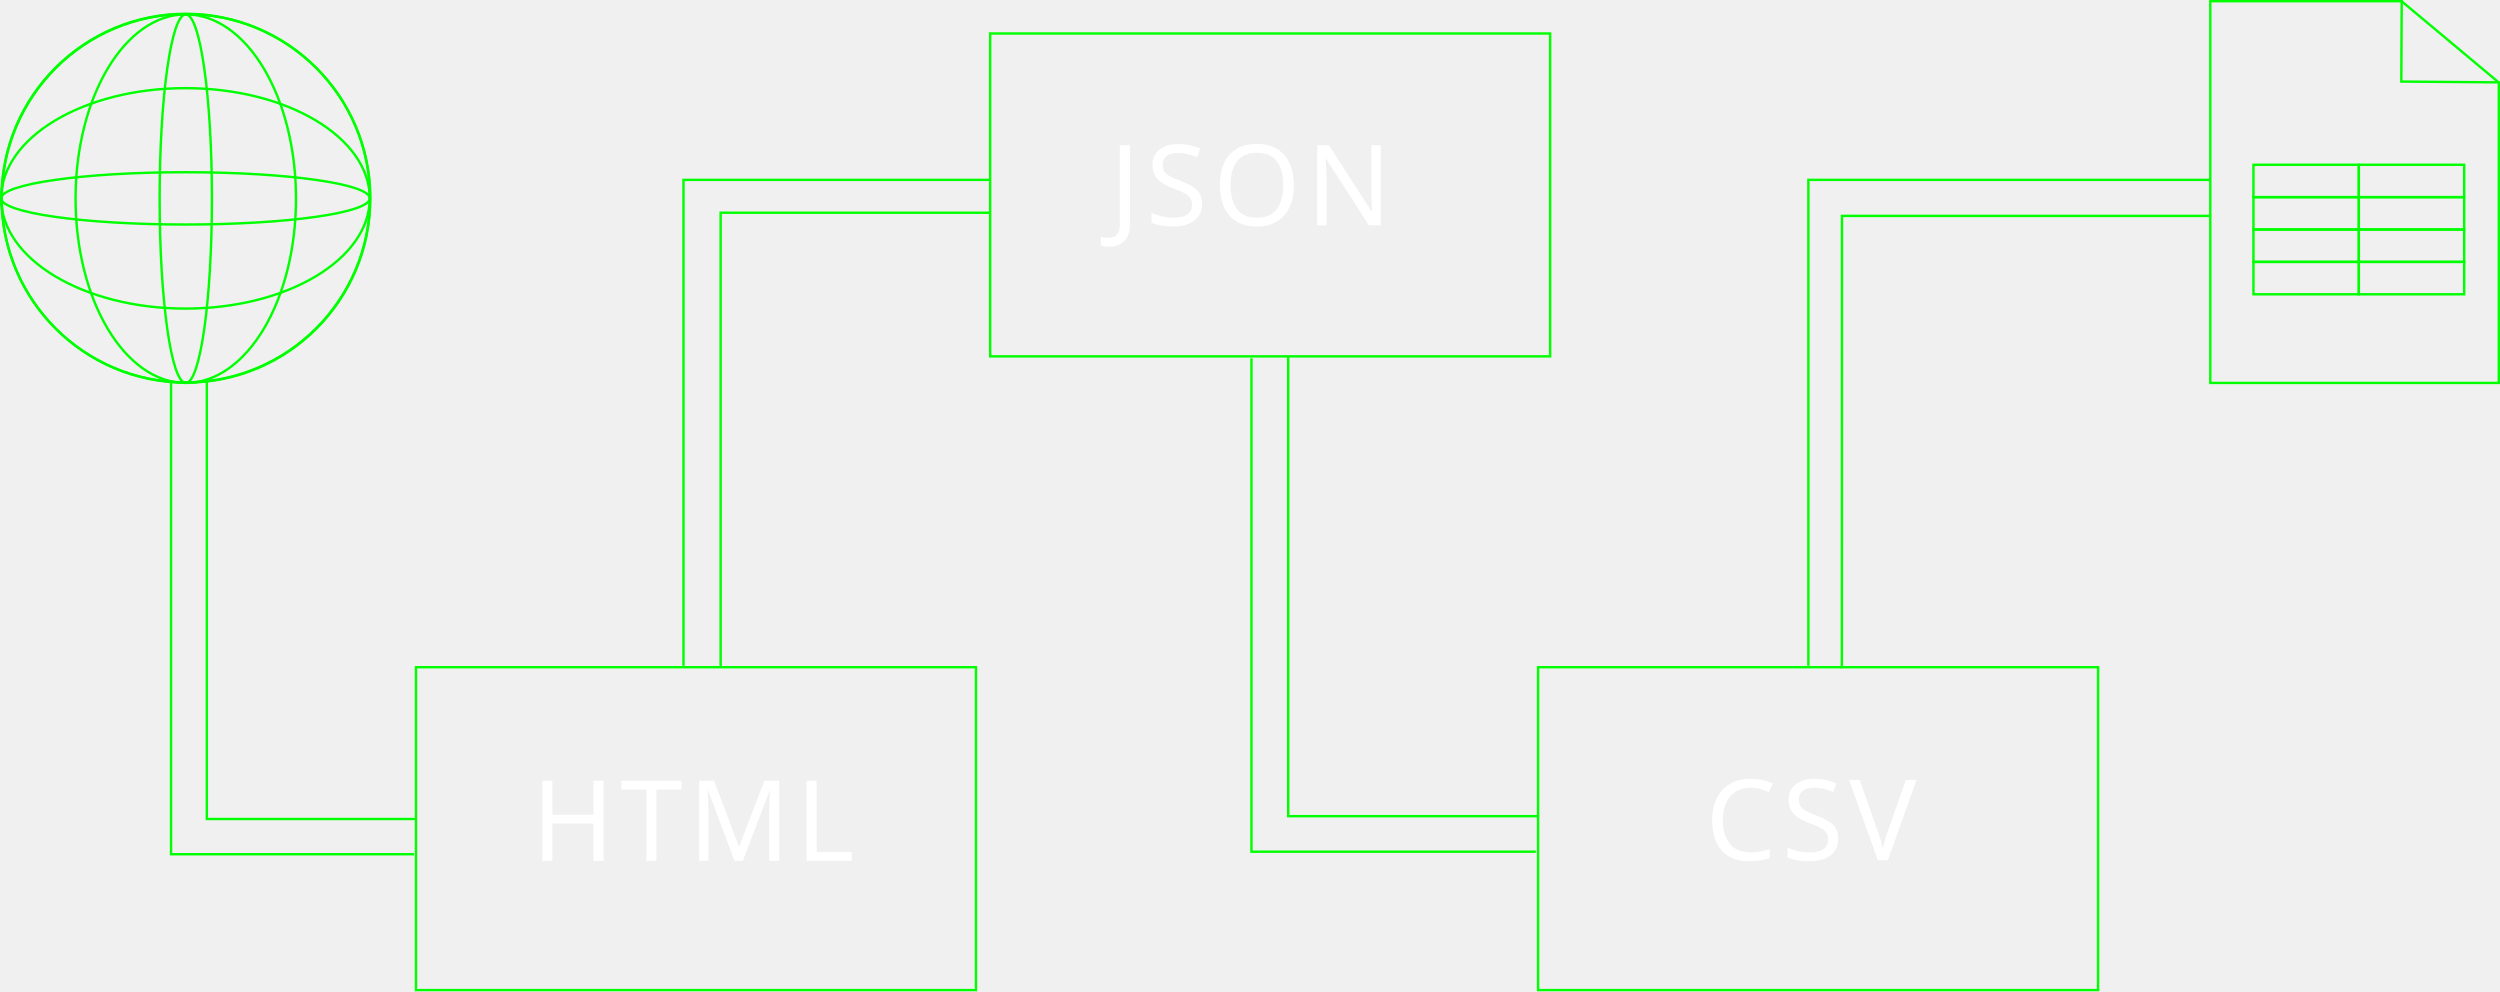
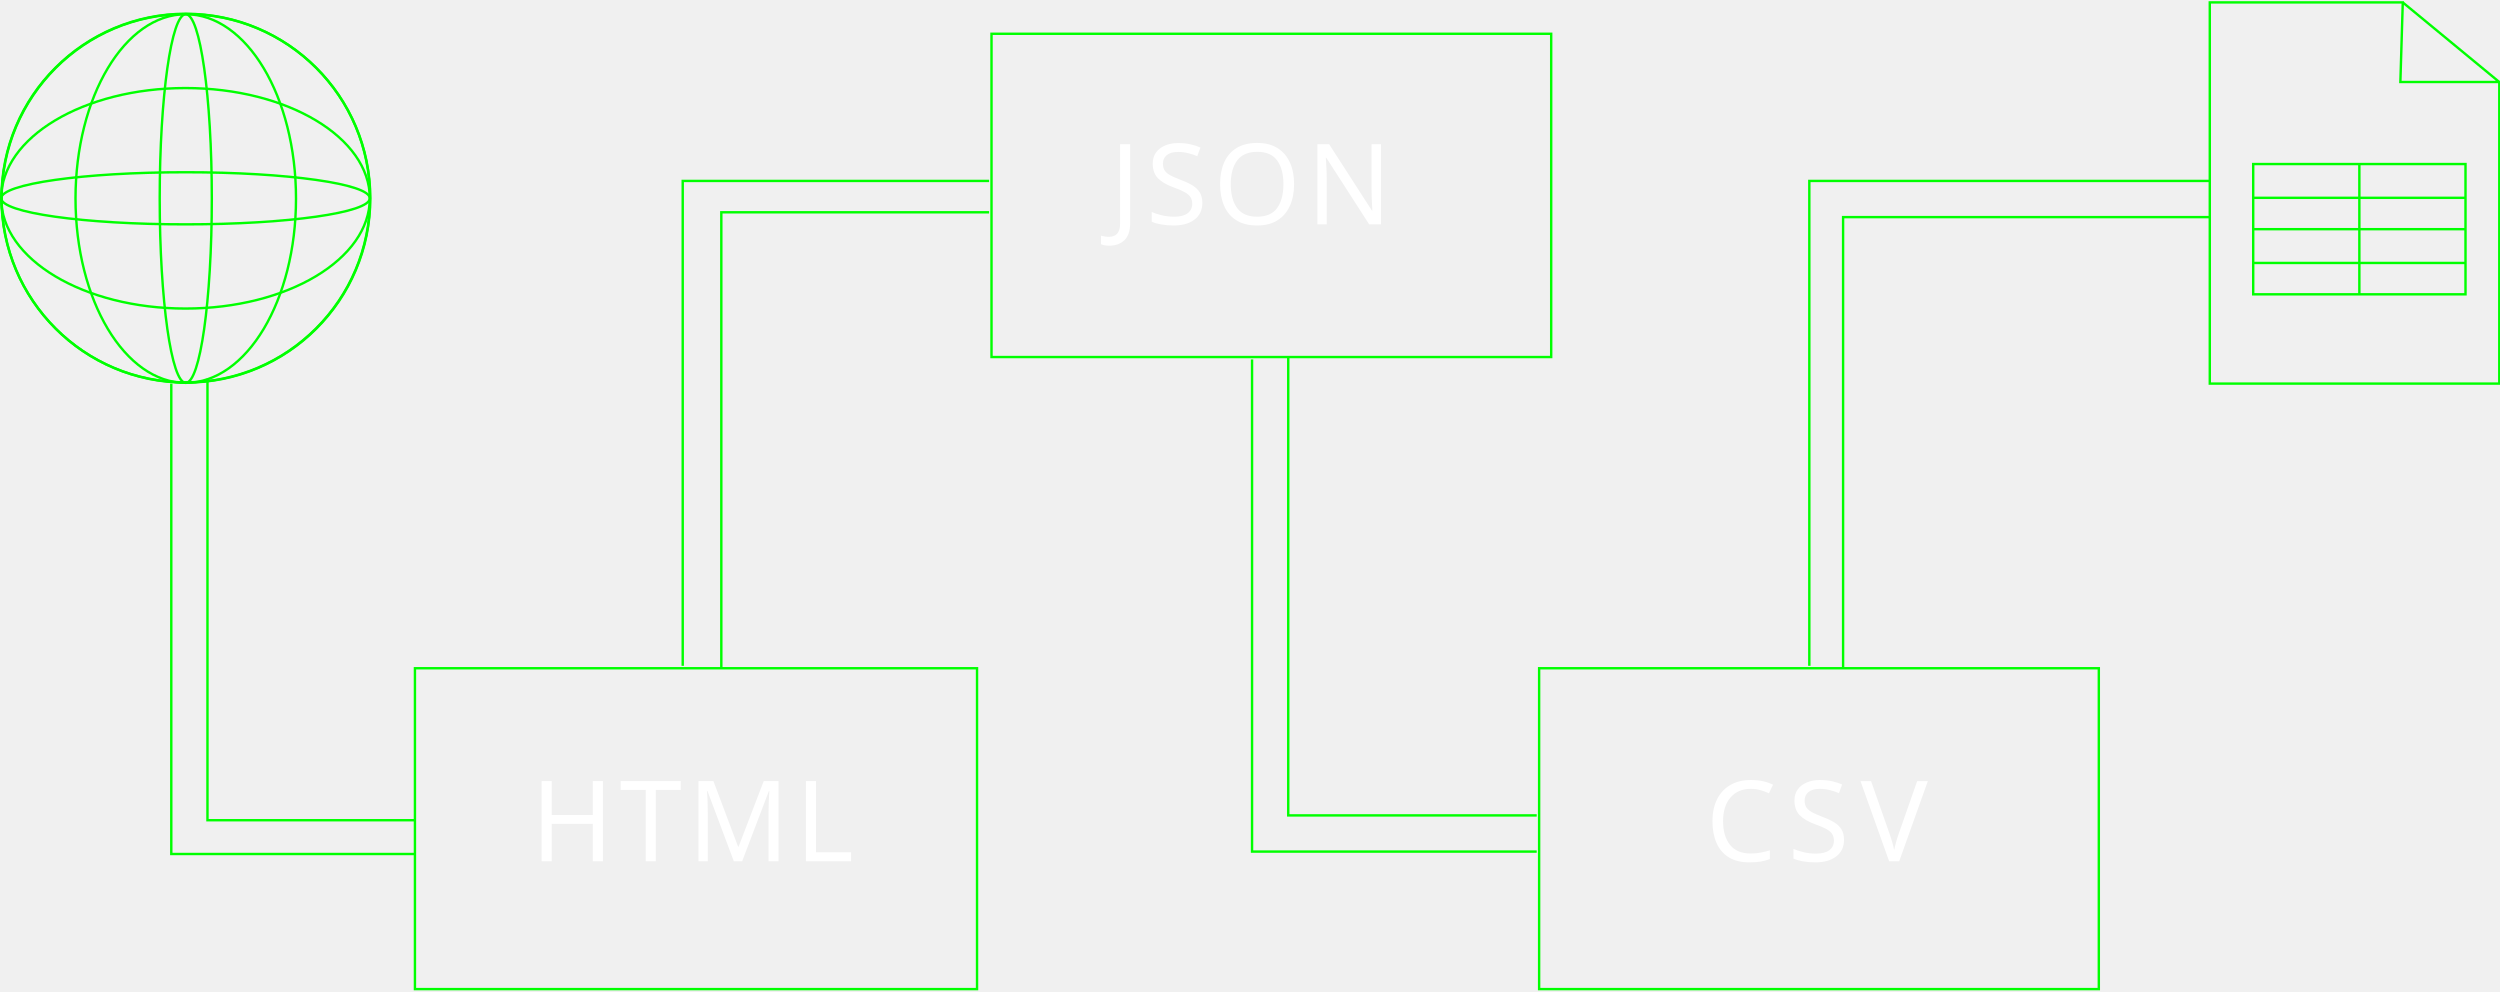
- <svg xmlns="http://www.w3.org/2000/svg" viewBox="0 0 1036.33 410.92">
+ <svg xmlns="http://www.w3.org/2000/svg" viewBox="0 0 1036.3 410.9">
  <defs>
-     <style>.cls-1,.cls-3{font-size:46.54px;fill:#fff;font-family:Avenir-Light, Avenir;}.cls-1{letter-spacing:0.05em;}.cls-2{fill:none;stroke:lime;stroke-miterlimit:10;}.cls-3{letter-spacing:0.05em;}</style>
+     <style>
+       .diagram_text{font-size:46.54px;fill:#fff;font-family:Avenir-Light,Avenir;letter-spacing:.05em}.diagram_line{fill:none;stroke:#0f0;stroke-miterlimit:10}
+     </style>
  </defs>
-   <g id="Layer_2" data-name="Layer 2">
-     <g id="Layer_2-2" data-name="Layer 2">
-       <text class="cls-1" transform="translate(706.91 356.55)">CSV</text>
-       <path class="cls-2" d="M994.58,34" />
-       <path class="cls-2" d="M1035.83,158.73H916.24V.5h79.34l-.16,33.31,40.42.33Z" />
-       <path class="cls-2" d="M995.53.5,1035.59,34" />
-       <rect class="cls-2" x="934.13" y="68.3" width="43.68" height="13.42" />
-       <rect class="cls-2" x="977.81" y="68.3" width="43.68" height="13.42" />
-       <rect class="cls-2" x="934.13" y="81.72" width="43.68" height="13.42" />
-       <rect class="cls-2" x="977.81" y="81.72" width="43.68" height="13.42" />
-       <rect class="cls-2" x="934.13" y="95.14" width="43.68" height="13.42" />
-       <rect class="cls-2" x="977.81" y="95.14" width="43.68" height="13.42" />
-       <rect class="cls-2" x="934.13" y="108.57" width="43.68" height="13.42" />
-       <rect class="cls-2" x="977.81" y="108.57" width="43.68" height="13.42" />
-       <circle class="cls-2" cx="77.01" cy="82.1" r="76.39" />
-       <ellipse class="cls-2" cx="77.01" cy="82.35" rx="45.69" ry="76.39" />
-       <ellipse class="cls-2" cx="77.01" cy="82.35" rx="10.84" ry="76.39" />
-       <circle class="cls-2" cx="77.13" cy="82.23" r="76.39" />
-       <ellipse class="cls-2" cx="76.89" cy="82.23" rx="76.39" ry="45.69" />
-       <ellipse class="cls-2" cx="76.89" cy="82.23" rx="76.39" ry="10.84" />
-       <text class="cls-3" transform="translate(220.29 356.87)">HTML</text>
-       <rect class="cls-2" x="172.44" y="276.58" width="232.13" height="133.84" />
-       <rect class="cls-2" x="637.59" y="276.58" width="232.13" height="133.84" />
-       <rect class="cls-2" x="410.46" y="13.88" width="232.13" height="133.84" />
-       <text class="cls-3" transform="translate(459.92 93.42)">JSON</text>
-       <path class="cls-2" d="M70.91,158.73V354.11h100.7" />
-       <path class="cls-2" d="M85.74,157V339.5H172" />
-       <path class="cls-2" d="M283.33,276V74.56H410" />
-       <path class="cls-2" d="M298.73,276.74V88.18H410" />
-       <path class="cls-2" d="M518.77,148.51V353.05H636.64" />
-       <path class="cls-2" d="M534,147.5V338.33H637.35" />
-       <path class="cls-2" d="M749.63,276V74.56H916.42" />
-       <path class="cls-2" d="M763.5,277q0-93.75.06-187.5H916" />
-     </g>
+   <g id="Layer_2-2" data-name="Layer 2">
+     <text transform="translate(707 357)" letter-spacing=".1em" font-size="46.5" fill="#fff" font-family="Avenir-Light,Avenir">
+       CSV
+     </text>
+     <path class="diagram_line" d="M1036 159H916V1h80l-1 33h41zM996 1l40 33" />
+     <path class="diagram_line" d="M934 68h44v14h-44zM978 68h44v14h-44zM934 82h44v13h-44zM978 82h44v13h-44zM934 95h44v14h-44zM978 95h44v14h-44zM934 109h44v13h-44zM978 109h44v13h-44z" />
+     <circle class="diagram_line" cx="77" cy="82.1" r="76.4" />
+     <ellipse class="diagram_line" cx="77" cy="82.3" rx="45.7" ry="76.4" />
+     <ellipse class="diagram_line" cx="77" cy="82.3" rx="10.8" ry="76.4" />
+     <circle class="diagram_line" cx="77.1" cy="82.2" r="76.4" />
+     <ellipse class="diagram_line" cx="76.9" cy="82.2" rx="76.4" ry="45.7" />
+     <ellipse class="diagram_line" cx="76.9" cy="82.2" rx="76.4" ry="10.8" />
+     <text class="diagram_text" transform="translate(220 357)">
+       HTML
+     </text>
+     <path class="diagram_line" d="M172 277h233v133H172zM638 277h232v133H638zM411 14h232v134H411z" />
+     <text class="diagram_text" transform="translate(460 93)">
+       JSON
+     </text>
+     <path class="diagram_line" d="M71 159v195h101" />
+     <path class="diagram_line" d="M86 157v183h86M283 276V75h127" />
+     <path class="diagram_line" d="M299 277V88h111M519 149v204h118" />
+     <path class="diagram_line" d="M534 148v190h103M750 276V75h166" />
+     <path class="diagram_line" d="M764 277V90h152" />
  </g>
</svg>
